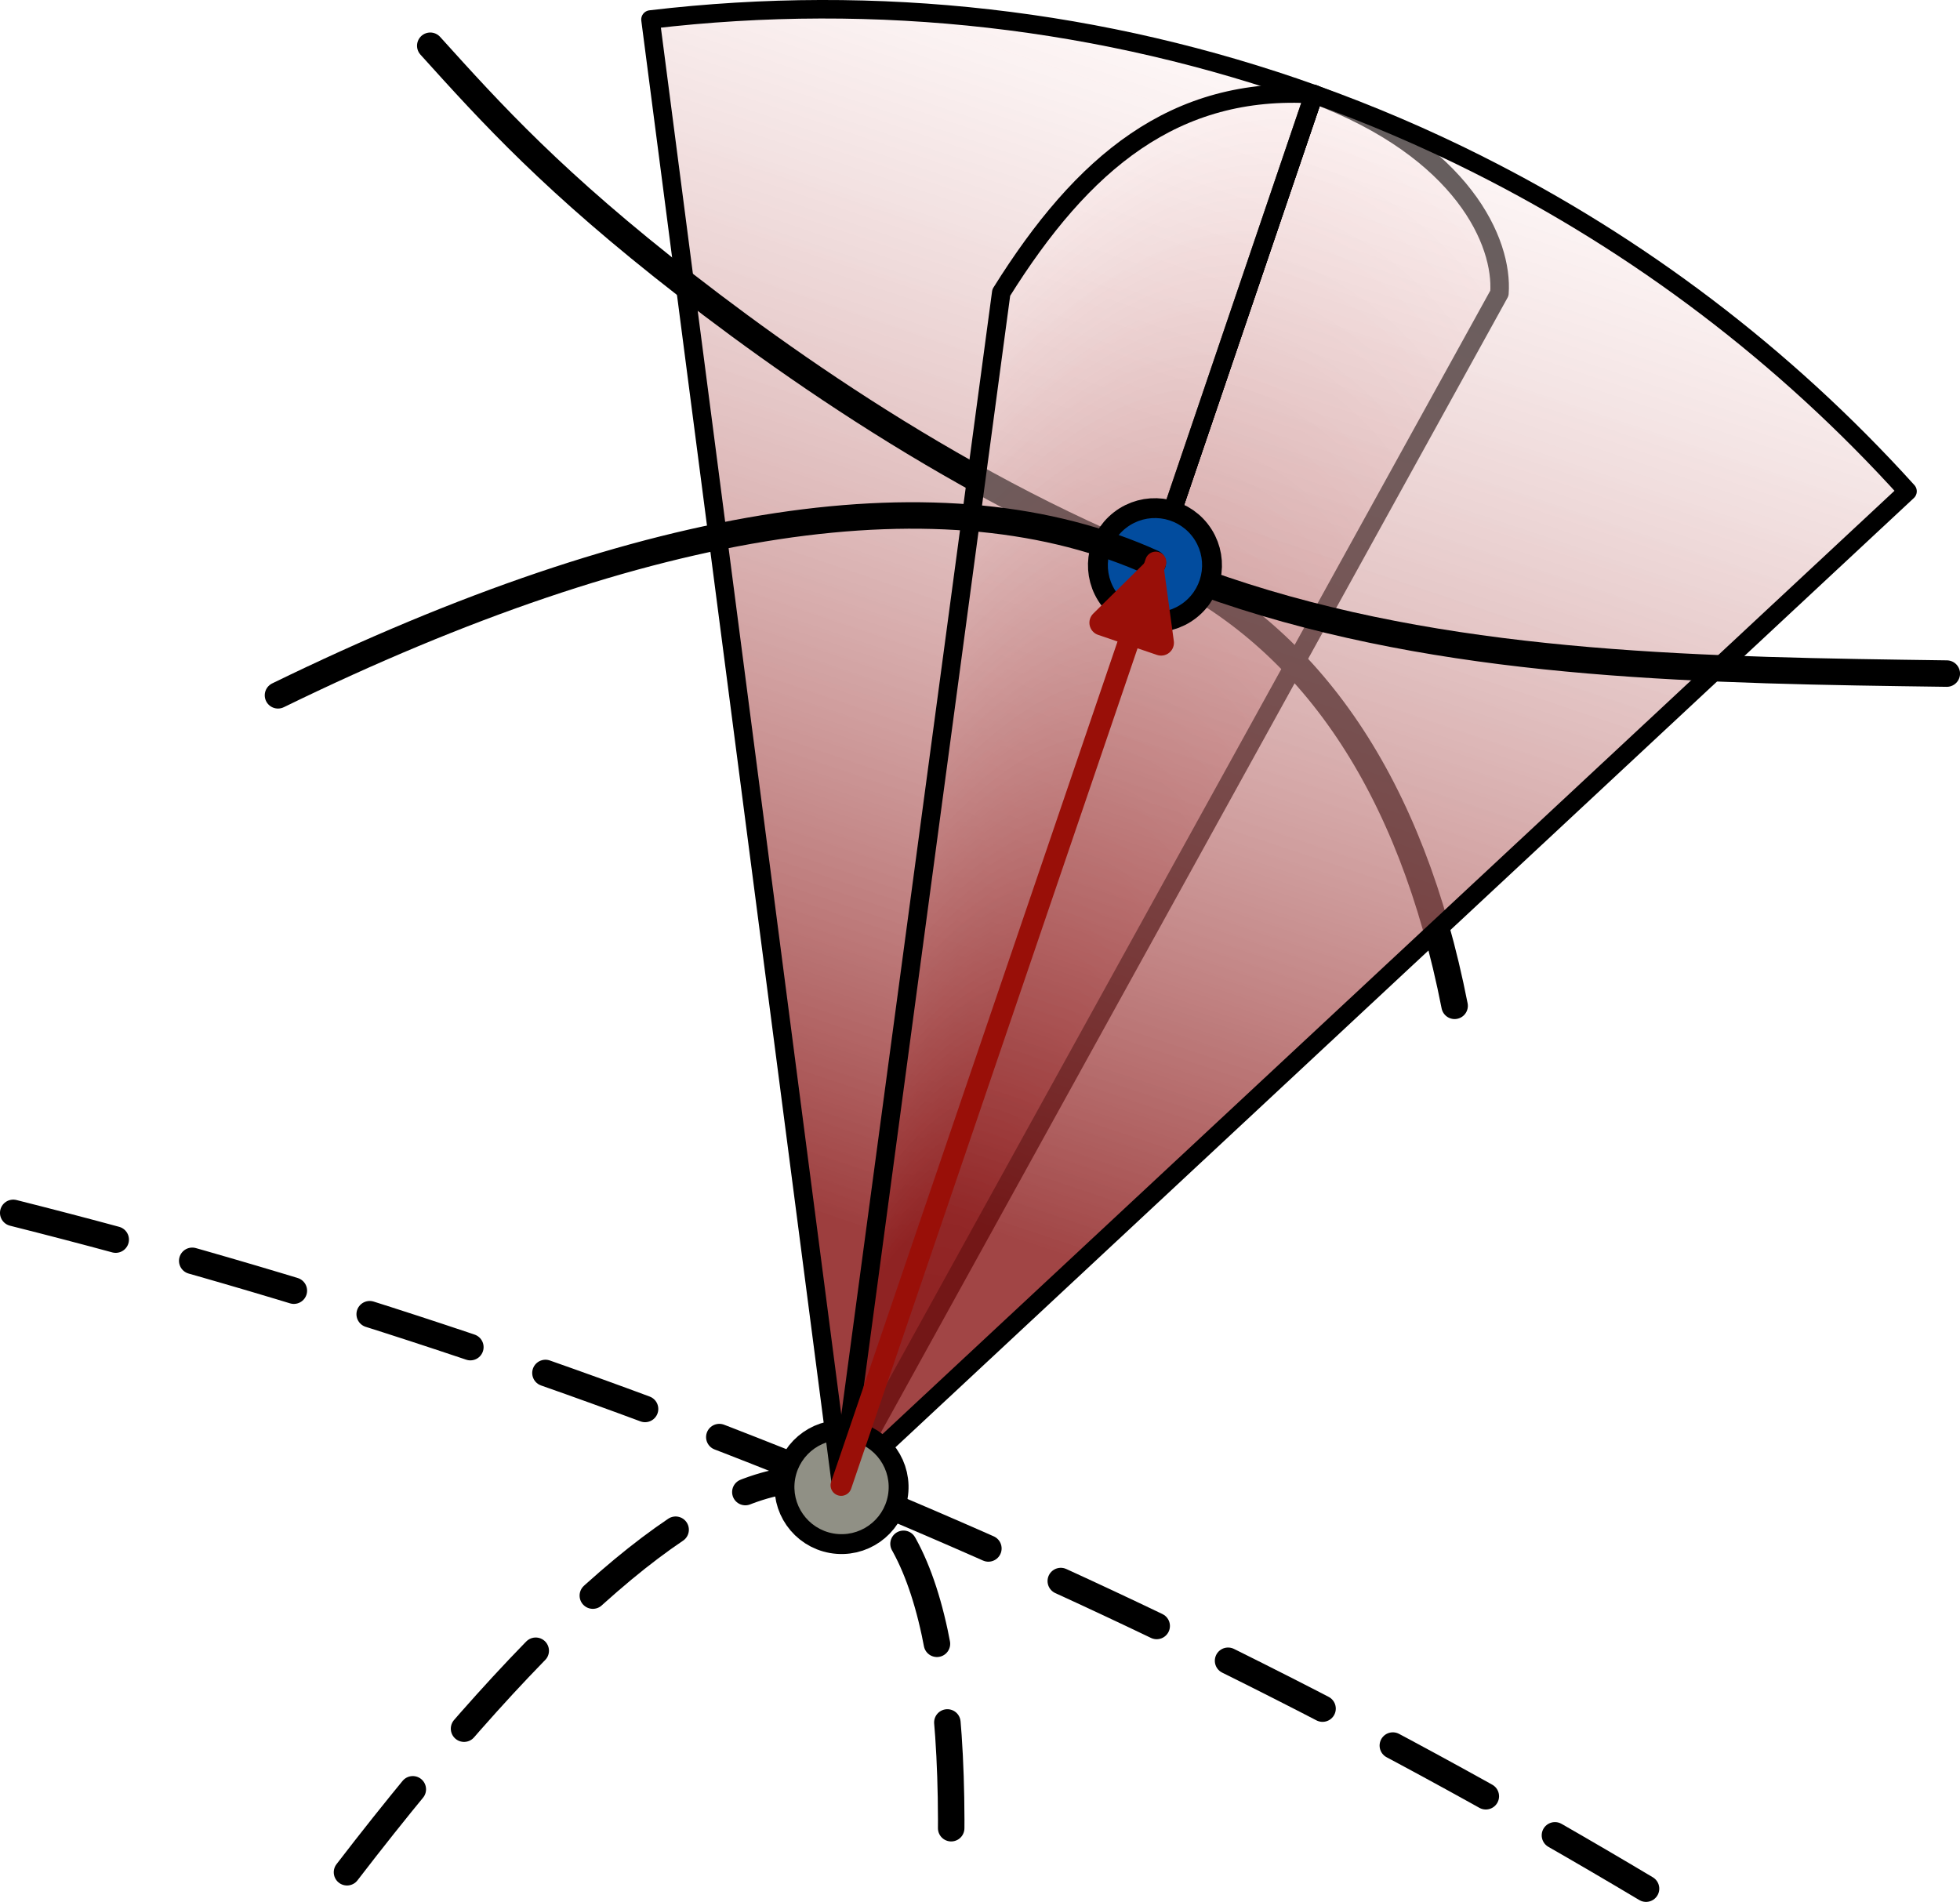
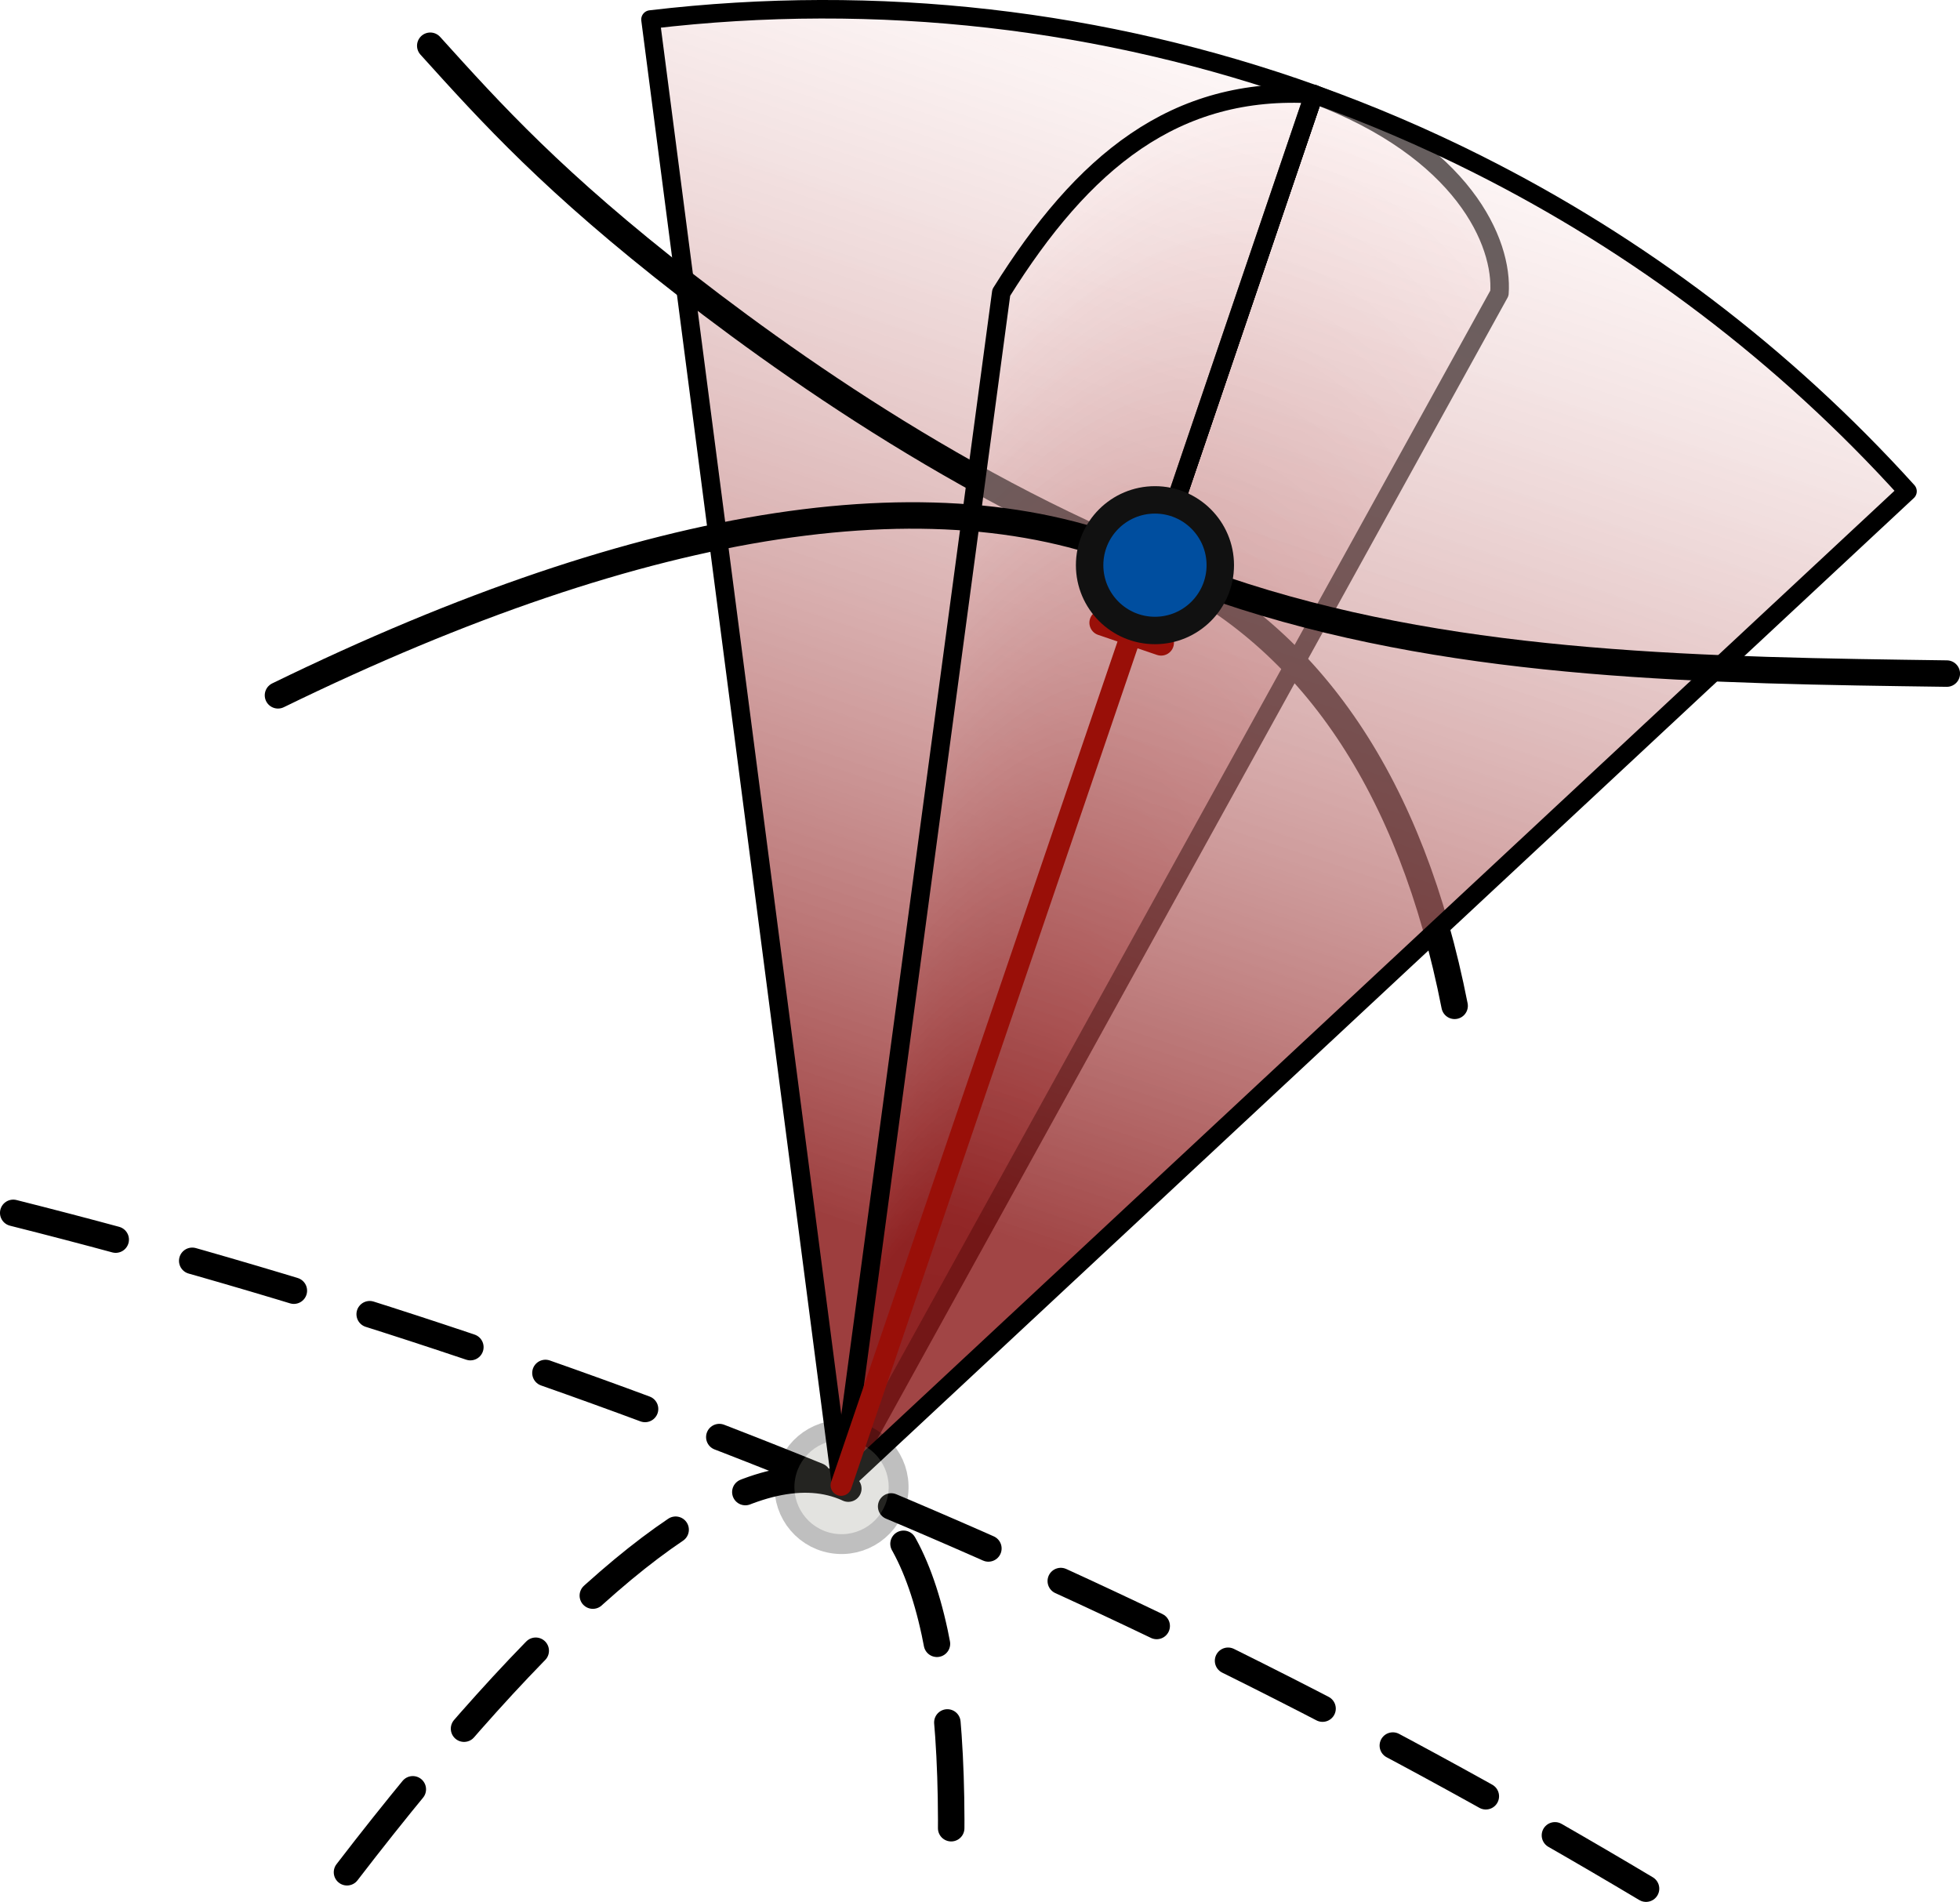
- <svg xmlns="http://www.w3.org/2000/svg" xmlns:xlink="http://www.w3.org/1999/xlink" width="104.928pt" height="101.817pt" viewBox="0 0 37.016 35.919" version="1.1" id="svg1" xml:space="preserve">
-   <defs id="defs1">
-     <style type="text/css" id="style1">*{stroke-linejoin: round; stroke-linecap: butt}</style>
-     <linearGradient id="linearGradient128">
-       <stop style="stop-color:#8c1c1c;stop-opacity:0.818;" offset="0.196" id="stop127" />
-       <stop style="stop-color:#fbeaea;stop-opacity:0.4;" offset="1" id="stop128" />
+ <svg xmlns="http://www.w3.org/2000/svg" xmlns:xlink="http://www.w3.org/1999/xlink" width="104.928pt" height="101.817pt" viewBox="0 0 37.016 35.919" version="1.1" id="b-svg1" xml:space="preserve" role="img" aria-label="DROP projection, panel b">
+   <style>.local-point{animation:local-point 8s linear infinite;transform-origin:0 0;transform-box:view-box}
+ @keyframes local-point{0%{transform:translate(33.84205px,41.46727px) scale(1);fill:rgb(144,144,133)}12.5%{transform:translate(33.84205px,41.46727px) scale(1);fill:rgb(144,144,133)}12.812%{transform:translate(33.84264px,41.46552px) scale(1.000041);fill:rgb(144,144,133)}13.125%{transform:translate(33.84446px,41.46017px) scale(1.000167);fill:rgb(144,144,133)}13.438%{transform:translate(33.84756px,41.45103px) scale(1.000382);fill:rgb(144,144,133)}13.75%{transform:translate(33.85202px,41.43791px) scale(1.000691);fill:rgb(144,144,133)}14.062%{transform:translate(33.8579px,41.4206px) scale(1.001098);fill:rgb(144,144,133)}14.375%{transform:translate(33.86529px,41.39888px) scale(1.001609);fill:rgb(143,144,133)}14.688%{transform:translate(33.87426px,41.37248px) scale(1.002229);fill:rgb(143,144,133)}15%{transform:translate(33.88491px,41.34115px) scale(1.002964);fill:rgb(143,144,133)}15.312%{transform:translate(33.89733px,41.30458px) scale(1.003822);fill:rgb(143,143,133)}15.625%{transform:translate(33.91165px,41.26244px) scale(1.00481);fill:rgb(142,143,133)}15.938%{transform:translate(33.92798px,41.21439px) scale(1.005935);fill:rgb(142,143,133)}16.25%{transform:translate(33.94646px,41.16002px) scale(1.007206);fill:rgb(142,143,133)}16.562%{transform:translate(33.96723px,41.0989px) scale(1.008634);fill:rgb(141,143,133)}16.875%{transform:translate(33.99046px,41.03054px) scale(1.010228);fill:rgb(141,143,134)}17.188%{transform:translate(34.01634px,40.95439px) scale(1.012001);fill:rgb(140,142,134)}17.5%{transform:translate(34.04507px,40.86983px) scale(1.013966);fill:rgb(140,142,134)}17.812%{transform:translate(34.07689px,40.77619px) scale(1.016137);fill:rgb(139,142,134)}18.125%{transform:translate(34.11207px,40.67268px) scale(1.018532);fill:rgb(138,141,134)}18.438%{transform:translate(34.1509px,40.5584px) scale(1.02117);fill:rgb(137,141,134)}18.75%{transform:translate(34.19374px,40.43234px) scale(1.024072);fill:rgb(136,141,134)}19.062%{transform:translate(34.24098px,40.29332px) scale(1.027262);fill:rgb(135,140,135)}19.375%{transform:translate(34.2931px,40.13996px) scale(1.030771);fill:rgb(134,140,135)}19.688%{transform:translate(34.35063px,39.97066px) scale(1.03463);fill:rgb(133,139,135)}20%{transform:translate(34.41423px,39.78352px) scale(1.038879);fill:rgb(132,138,135)}20.312%{transform:translate(34.48466px,39.57627px) scale(1.043564);fill:rgb(130,138,136)}20.625%{transform:translate(34.56285px,39.34616px) scale(1.048742);fill:rgb(128,137,136)}20.938%{transform:translate(34.64995px,39.08988px) scale(1.054479);fill:rgb(127,136,136)}21.25%{transform:translate(34.74734px,38.80328px) scale(1.060857);fill:rgb(124,135,137)}21.562%{transform:translate(34.85679px,38.48119px) scale(1.06798);fill:rgb(122,134,137)}21.875%{transform:translate(34.98054px,38.11705px) scale(1.075976);fill:rgb(119,133,137)}22.188%{transform:translate(35.12145px,37.70238px) scale(1.08501);fill:rgb(116,131,138)}22.5%{transform:translate(35.28331px,37.2261px) scale(1.095294);fill:rgb(113,130,139)}22.812%{transform:translate(35.47105px,36.67363px) scale(1.107104);fill:rgb(109,128,139)}23.125%{transform:translate(35.69113px,36.02599px) scale(1.12079);fill:rgb(104,126,140)}23.438%{transform:translate(35.95158px,35.25958px) scale(1.136772);fill:rgb(98,123,141)}23.75%{transform:translate(36.26067px,34.35002px) scale(1.155453);fill:rgb(92,120,142)}24.062%{transform:translate(36.62189px,33.28706px) scale(1.176909);fill:rgb(84,116,144)}24.375%{transform:translate(37.02297px,32.1068px) scale(1.200284);fill:rgb(75,112,145)}24.688%{transform:translate(37.42989px,30.90939px) scale(1.223541);fill:rgb(66,108,147)}25%{transform:translate(37.80506px,29.80536px) scale(1.2446);fill:rgb(58,105,148)}25.312%{transform:translate(38.13053px,28.84761px) scale(1.262585);fill:rgb(51,101,150)}25.625%{transform:translate(38.40668px,28.03498px) scale(1.277645);fill:rgb(45,99,151)}25.938%{transform:translate(38.64096px,27.34557px) scale(1.290285);fill:rgb(40,96,152)}26.25%{transform:translate(38.8414px,26.75575px) scale(1.301001);fill:rgb(36,94,153)}26.562%{transform:translate(39.01468px,26.24583px) scale(1.310194);fill:rgb(32,93,153)}26.875%{transform:translate(39.16601px,25.80051px) scale(1.318171);fill:rgb(29,91,154)}27.188%{transform:translate(39.29935px,25.40815px) scale(1.325159);fill:rgb(26,90,154)}27.5%{transform:translate(39.41773px,25.05979px) scale(1.331333);fill:rgb(23,89,155)}27.812%{transform:translate(39.52351px,24.74852px) scale(1.336825);fill:rgb(21,88,155)}28.125%{transform:translate(39.61853px,24.46889px) scale(1.34174);fill:rgb(19,87,156)}28.438%{transform:translate(39.70428px,24.21658px) scale(1.346159);fill:rgb(17,86,156)}28.75%{transform:translate(39.78193px,23.98807px) scale(1.350149);fill:rgb(15,85,156)}29.062%{transform:translate(39.85246px,23.78051px) scale(1.353763);fill:rgb(14,84,157)}29.375%{transform:translate(39.91669px,23.59152px) scale(1.357045);fill:rgb(12,84,157)}29.688%{transform:translate(39.97528px,23.4191px) scale(1.360032);fill:rgb(11,83,157)}30%{transform:translate(40.0288px,23.2616px) scale(1.362756);fill:rgb(10,83,157)}30.312%{transform:translate(40.07775px,23.11756px) scale(1.365241);fill:rgb(9,82,157)}30.625%{transform:translate(40.12253px,22.98577px) scale(1.367512);fill:rgb(8,82,158)}30.938%{transform:translate(40.16352px,22.86517px) scale(1.369586);fill:rgb(7,81,158)}31.25%{transform:translate(40.20102px,22.75481px) scale(1.371482);fill:rgb(6,81,158)}31.562%{transform:translate(40.23531px,22.6539px) scale(1.373213);fill:rgb(6,81,158)}31.875%{transform:translate(40.26664px,22.56171px) scale(1.374792);fill:rgb(5,80,158)}32.188%{transform:translate(40.29522px,22.4776px) scale(1.376231);fill:rgb(4,80,158)}32.5%{transform:translate(40.32125px,22.40102px) scale(1.377541);fill:rgb(4,80,158)}32.812%{transform:translate(40.34489px,22.33145px) scale(1.378729);fill:rgb(3,79,158)}33.125%{transform:translate(40.3663px,22.26844px) scale(1.379804);fill:rgb(3,79,159)}33.438%{transform:translate(40.38563px,22.21158px) scale(1.380774);fill:rgb(2,79,159)}33.75%{transform:translate(40.40299px,22.1605px) scale(1.381645);fill:rgb(2,79,159)}34.062%{transform:translate(40.4185px,22.11485px) scale(1.382422);fill:rgb(2,79,159)}34.375%{transform:translate(40.43227px,22.07433px) scale(1.383112);fill:rgb(1,79,159)}34.688%{transform:translate(40.44439px,22.03867px) scale(1.383719);fill:rgb(1,78,159)}35%{transform:translate(40.45495px,22.00759px) scale(1.384247);fill:rgb(1,78,159)}35.312%{transform:translate(40.46403px,21.98087px) scale(1.384702);fill:rgb(1,78,159)}35.625%{transform:translate(40.4717px,21.95829px) scale(1.385085);fill:rgb(0,78,159)}35.938%{transform:translate(40.47804px,21.93964px) scale(1.385402);fill:rgb(0,78,159)}36.25%{transform:translate(40.4831px,21.92474px) scale(1.385655);fill:rgb(0,78,159)}36.562%{transform:translate(40.48695px,21.91341px) scale(1.385848);fill:rgb(0,78,159)}36.875%{transform:translate(40.48964px,21.9055px) scale(1.385982);fill:rgb(0,78,159)}37.188%{transform:translate(40.49122px,21.90086px) scale(1.386061);fill:rgb(0,78,159)}37.5%{transform:translate(40.49173px,21.89934px) scale(1.386087);fill:rgb(0,78,159)}75%{transform:translate(40.49173px,21.89934px) scale(1.386087);fill:rgb(0,78,159)}75.312%{transform:translate(40.49114px,21.90109px) scale(1.386057);fill:rgb(0,78,159)}75.625%{transform:translate(40.48932px,21.90644px) scale(1.385966);fill:rgb(0,78,159)}75.938%{transform:translate(40.48622px,21.91558px) scale(1.385811);fill:rgb(0,78,159)}76.25%{transform:translate(40.48176px,21.92869px) scale(1.385588);fill:rgb(0,78,159)}76.562%{transform:translate(40.47588px,21.946px) scale(1.385294);fill:rgb(0,78,159)}76.875%{transform:translate(40.46849px,21.96773px) scale(1.384925);fill:rgb(1,78,159)}77.188%{transform:translate(40.45952px,21.99412px) scale(1.384476);fill:rgb(1,78,159)}77.5%{transform:translate(40.44887px,22.02546px) scale(1.383943);fill:rgb(1,78,159)}77.812%{transform:translate(40.43645px,22.06203px) scale(1.383321);fill:rgb(1,79,159)}78.125%{transform:translate(40.42213px,22.10416px) scale(1.382604);fill:rgb(2,79,159)}78.438%{transform:translate(40.4058px,22.15221px) scale(1.381786);fill:rgb(2,79,159)}78.75%{transform:translate(40.38732px,22.20658px) scale(1.380859);fill:rgb(2,79,159)}79.062%{transform:translate(40.36655px,22.2677px) scale(1.379817);fill:rgb(3,79,159)}79.375%{transform:translate(40.34332px,22.33607px) scale(1.37865);fill:rgb(3,79,158)}79.688%{transform:translate(40.31744px,22.41222px) scale(1.377349);fill:rgb(4,80,158)}80%{transform:translate(40.28871px,22.49677px) scale(1.375903);fill:rgb(4,80,158)}80.312%{transform:translate(40.25689px,22.59041px) scale(1.3743);fill:rgb(5,80,158)}80.625%{transform:translate(40.22171px,22.69393px) scale(1.372526);fill:rgb(6,81,158)}80.938%{transform:translate(40.18288px,22.8082px) scale(1.370565);fill:rgb(7,81,158)}81.25%{transform:translate(40.14004px,22.93426px) scale(1.368398);fill:rgb(8,81,158)}81.562%{transform:translate(40.0928px,23.07328px) scale(1.366005);fill:rgb(9,82,157)}81.875%{transform:translate(40.04068px,23.22664px) scale(1.363359);fill:rgb(10,82,157)}82.188%{transform:translate(39.98315px,23.39594px) scale(1.360433);fill:rgb(11,83,157)}82.5%{transform:translate(39.91955px,23.58309px) scale(1.357191);fill:rgb(12,84,157)}82.812%{transform:translate(39.84912px,23.79034px) scale(1.353592);fill:rgb(14,84,156)}83.125%{transform:translate(39.77093px,24.02044px) scale(1.349584);fill:rgb(16,85,156)}83.438%{transform:translate(39.68383px,24.27673px) scale(1.345107);fill:rgb(17,86,156)}83.75%{transform:translate(39.58644px,24.56333px) scale(1.340082);fill:rgb(20,87,155)}84.062%{transform:translate(39.47699px,24.88541px) scale(1.334412);fill:rgb(22,88,155)}84.375%{transform:translate(39.35324px,25.24955px) scale(1.327973);fill:rgb(25,89,155)}84.688%{transform:translate(39.21233px,25.66423px) scale(1.320602);fill:rgb(28,91,154)}85%{transform:translate(39.05047px,26.14051px) scale(1.312085);fill:rgb(31,92,153)}85.312%{transform:translate(38.86273px,26.69297px) scale(1.302136);fill:rgb(35,94,153)}85.625%{transform:translate(38.64265px,27.34062px) scale(1.290375);fill:rgb(40,96,152)}85.938%{transform:translate(38.3822px,28.10702px) scale(1.276317);fill:rgb(46,99,151)}86.25%{transform:translate(38.07311px,29.01659px) scale(1.25943);fill:rgb(52,102,150)}86.562%{transform:translate(37.71189px,30.07954px) scale(1.239404);fill:rgb(60,106,148)}86.875%{transform:translate(37.31081px,31.25981px) scale(1.216781);fill:rgb(69,110,147)}87.188%{transform:translate(36.90389px,32.45722px) scale(1.193391);fill:rgb(78,114,145)}87.5%{transform:translate(36.52871px,33.56125px) scale(1.171412);fill:rgb(86,117,144)}87.812%{transform:translate(36.20325px,34.519px) scale(1.152006);fill:rgb(93,121,142)}88.125%{transform:translate(35.9271px,35.33163px) scale(1.135279);fill:rgb(99,123,141)}88.438%{transform:translate(35.69282px,36.02104px) scale(1.120894);fill:rgb(104,126,140)}88.75%{transform:translate(35.49238px,36.61085px) scale(1.108438);fill:rgb(108,128,139)}89.062%{transform:translate(35.3191px,37.12078px) scale(1.097555);fill:rgb(112,129,139)}89.375%{transform:translate(35.16777px,37.56609px) scale(1.087963);fill:rgb(115,131,138)}89.688%{transform:translate(35.03443px,37.95846px) scale(1.07944);fill:rgb(118,132,138)}90%{transform:translate(34.91605px,38.30682px) scale(1.071816);fill:rgb(121,133,137)}90.312%{transform:translate(34.81027px,38.61809px) scale(1.064958);fill:rgb(123,134,137)}90.625%{transform:translate(34.71525px,38.89771px) scale(1.05876);fill:rgb(125,135,136)}90.938%{transform:translate(34.6295px,39.15003px) scale(1.053135);fill:rgb(127,136,136)}91.25%{transform:translate(34.55185px,39.37853px) scale(1.048015);fill:rgb(129,137,136)}91.562%{transform:translate(34.48132px,39.5861px) scale(1.043342);fill:rgb(130,138,135)}91.875%{transform:translate(34.41709px,39.77509px) scale(1.03907);fill:rgb(132,138,135)}92.188%{transform:translate(34.3585px,39.9475px) scale(1.035156);fill:rgb(133,139,135)}92.5%{transform:translate(34.30498px,40.10501px) scale(1.031569);fill:rgb(134,139,135)}92.812%{transform:translate(34.25603px,40.24904px) scale(1.028277);fill:rgb(135,140,135)}93.125%{transform:translate(34.21125px,40.38083px) scale(1.025255);fill:rgb(136,140,134)}93.438%{transform:translate(34.17026px,40.50144px) scale(1.022482);fill:rgb(137,141,134)}93.75%{transform:translate(34.13276px,40.61179px) scale(1.019939);fill:rgb(138,141,134)}94.062%{transform:translate(34.09847px,40.71271px) scale(1.017607);fill:rgb(138,141,134)}94.375%{transform:translate(34.06714px,40.8049px) scale(1.015472);fill:rgb(139,142,134)}94.688%{transform:translate(34.03856px,40.889px) scale(1.013521);fill:rgb(140,142,134)}95%{transform:translate(34.01253px,40.96559px) scale(1.01174);fill:rgb(140,142,134)}95.312%{transform:translate(33.98889px,41.03515px) scale(1.01012);fill:rgb(141,143,134)}95.625%{transform:translate(33.96748px,41.09816px) scale(1.008651);fill:rgb(141,143,133)}95.938%{transform:translate(33.94815px,41.15503px) scale(1.007323);fill:rgb(142,143,133)}96.25%{transform:translate(33.93079px,41.20611px) scale(1.006129);fill:rgb(142,143,133)}96.562%{transform:translate(33.91528px,41.25176px) scale(1.00506);fill:rgb(142,143,133)}96.875%{transform:translate(33.90151px,41.29227px) scale(1.004111);fill:rgb(143,143,133)}97.188%{transform:translate(33.88939px,41.32794px) scale(1.003274);fill:rgb(143,144,133)}97.5%{transform:translate(33.87883px,41.35901px) scale(1.002545);fill:rgb(143,144,133)}97.812%{transform:translate(33.86975px,41.38574px) scale(1.001917);fill:rgb(143,144,133)}98.125%{transform:translate(33.86208px,41.40832px) scale(1.001387);fill:rgb(144,144,133)}98.438%{transform:translate(33.85574px,41.42697px) scale(1.000948);fill:rgb(144,144,133)}98.75%{transform:translate(33.85068px,41.44187px) scale(1.000598);fill:rgb(144,144,133)}99.062%{transform:translate(33.84683px,41.45319px) scale(1.000331);fill:rgb(144,144,133)}99.375%{transform:translate(33.84414px,41.4611px) scale(1.000145);fill:rgb(144,144,133)}99.688%{transform:translate(33.84256px,41.46575px) scale(1.000036);fill:rgb(144,144,133)}100%{transform:translate(33.84205px,41.46727px) scale(1);fill:rgb(144,144,133)}}
+ @media (prefers-reduced-motion:reduce){.moving{animation:none !important}}</style>
+   <defs id="b-defs1">
+     <linearGradient id="b-linearGradient128">
+       <stop style="stop-color:#8c1c1c;stop-opacity:0.818;" offset="0.196" id="b-stop127" />
+       <stop style="stop-color:#fbeaea;stop-opacity:0.4;" offset="1" id="b-stop128" />
    </linearGradient>
-     <linearGradient id="linearGradient126">
-       <stop style="stop-color:#8c1c1c;stop-opacity:0.851;" offset="0.173" id="stop125" />
-       <stop style="stop-color:#fbeaea;stop-opacity:0.4;" offset="1" id="stop126" />
+     <linearGradient id="b-linearGradient126">
+       <stop style="stop-color:#8c1c1c;stop-opacity:0.851;" offset="0.173" id="b-stop125" />
+       <stop style="stop-color:#fbeaea;stop-opacity:0.4;" offset="1" id="b-stop126" />
    </linearGradient>
-     <linearGradient id="linearGradient124">
-       <stop style="stop-color:#8c1c1c;stop-opacity:0.789;" offset="0.165" id="stop123" />
-       <stop style="stop-color:#fbeaea;stop-opacity:0.4;" offset="1" id="stop124" />
+     <linearGradient id="b-linearGradient124">
+       <stop style="stop-color:#8c1c1c;stop-opacity:0.789;" offset="0.165" id="b-stop123" />
+       <stop style="stop-color:#fbeaea;stop-opacity:0.4;" offset="1" id="b-stop124" />
    </linearGradient>
-     <linearGradient id="linearGradient121">
-       <stop style="stop-color:#8c1c1c;stop-opacity:0.796;" offset="0.159" id="stop121" />
-       <stop style="stop-color:#fbeaea;stop-opacity:0.4;" offset="1" id="stop122" />
+     <linearGradient id="b-linearGradient121">
+       <stop style="stop-color:#8c1c1c;stop-opacity:0.796;" offset="0.159" id="b-stop121" />
+       <stop style="stop-color:#fbeaea;stop-opacity:0.4;" offset="1" id="b-stop122" />
    </linearGradient>
-     <radialGradient xlink:href="#linearGradient121" id="radialGradient122" cx="-49.855" cy="42.489" fx="-49.855" fy="42.489" r="2.878" gradientTransform="matrix(4.727013,1.617982,-3.502404,10.29244,418.8665,-314.9256)" gradientUnits="userSpaceOnUse" />
-     <radialGradient xlink:href="#linearGradient124" id="radialGradient123" cx="-83.794" cy="45.529" fx="-83.794" fy="45.529" r="4.168" gradientTransform="matrix(2.216611,0.7515223,-2.268321,6.728216,323.82,-203.0168)" gradientUnits="userSpaceOnUse" />
-     <marker style="overflow:visible" id="marker98-3" refX="4.5" refY="0" orient="auto-start-reverse" markerWidth="0.7" markerHeight="0.7" viewBox="0 0 1 1" preserveAspectRatio="xMidYMid">
-       <path transform="scale(0.7)" d="m -0.211,-4.106 6.422,3.211 a 1,1 90 0 1 0,1.789 L -0.211,4.106 A 1.236,1.236 31.717 0 1 -2,3 v -6 a 1.236,1.236 148.283 0 1 1.789,-1.106 z" style="fill:context-stroke;fill-rule:evenodd;stroke:none" id="path98-19" />
+     <radialGradient xlink:href="#b-linearGradient121" id="b-radialGradient122" cx="-49.855" cy="42.489" fx="-49.855" fy="42.489" r="2.878" gradientTransform="matrix(4.727013,1.617982,-3.502404,10.29244,418.8665,-314.9256)" gradientUnits="userSpaceOnUse" />
+     <radialGradient xlink:href="#b-linearGradient124" id="b-radialGradient123" cx="-83.794" cy="45.529" fx="-83.794" fy="45.529" r="4.168" gradientTransform="matrix(2.216611,0.7515223,-2.268321,6.728216,323.82,-203.0168)" gradientUnits="userSpaceOnUse" />
+     <marker style="overflow:visible" id="b-marker98-3" refX="4.5" refY="0" orient="auto-start-reverse" markerWidth="0.7" markerHeight="0.7" viewBox="0 0 1 1" preserveAspectRatio="xMidYMid">
+       <path transform="scale(0.7)" d="m -0.211,-4.106 6.422,3.211 a 1,1 90 0 1 0,1.789 L -0.211,4.106 A 1.236,1.236 31.717 0 1 -2,3 v -6 a 1.236,1.236 148.283 0 1 1.789,-1.106 z" style="fill:context-stroke;fill-rule:evenodd;stroke:none" id="b-path98-19" />
    </marker>
-     <style type="text/css" id="style1-391">*{stroke-linejoin: round; stroke-linecap: butt}</style>
-     <style type="text/css" id="style1-7">*{stroke-linejoin: round; stroke-linecap: butt}</style>
-     <style type="text/css" id="style1-6">*{stroke-linejoin: round; stroke-linecap: butt}</style>
-     <style type="text/css" id="style1-67">*{stroke-linejoin: round; stroke-linecap: butt}</style>
-     <style type="text/css" id="style1-3">*{stroke-linejoin: round; stroke-linecap: butt}</style>
-     <style type="text/css" id="style1-70">*{stroke-linejoin: round; stroke-linecap: butt}</style>
-     <style type="text/css" id="style1-39">*{stroke-linejoin: round; stroke-linecap: butt}</style>
-     <style type="text/css" id="style1-675">*{stroke-linejoin: round; stroke-linecap: butt}</style>
-     <linearGradient xlink:href="#linearGradient126" id="linearGradient361" x1="33.698" y1="41.494" x2="43.776" y2="11.76" gradientUnits="userSpaceOnUse" gradientTransform="translate(0.580521,0.2845172)" />
-     <linearGradient xlink:href="#linearGradient128" id="linearGradient362" x1="33.802" y1="41.327" x2="43.766" y2="11.676" gradientUnits="userSpaceOnUse" gradientTransform="translate(0.580521,0.2845172)" />
+     <linearGradient xlink:href="#b-linearGradient126" id="b-linearGradient361" x1="33.698" y1="41.494" x2="43.776" y2="11.76" gradientUnits="userSpaceOnUse" gradientTransform="translate(0.580521,0.2845172)" />
+     <linearGradient xlink:href="#b-linearGradient128" id="b-linearGradient362" x1="33.802" y1="41.327" x2="43.766" y2="11.676" gradientUnits="userSpaceOnUse" gradientTransform="translate(0.580521,0.2845172)" />
  </defs>
-   <g id="layer1" transform="translate(-1.954825,-63.1776)">
-     <g id="g356" transform="matrix(0.8901733,0,0,0.8897472,-12.27763,54.36661)" style="stroke-width:1.124">
-       <g id="g346" transform="rotate(12.10372,94.56281,-23.87632)" style="stroke-width:1.124">
-         <path style="fill:none;stroke:#000000;stroke-width:0.562;stroke-linecap:round;stroke-linejoin:round;stroke-miterlimit:3.9;stroke-dasharray:2.247, 1.685;stroke-dashoffset:0;stroke-opacity:1;paint-order:stroke fill markers" id="path1-9-3" d="m -44.692,38.819 a 128.85,128.85 0 0 1 -0.271,37.493" transform="rotate(-80.02459)" />
-         <path style="fill:none;stroke:#000000;stroke-width:0.562;stroke-linecap:round;stroke-linejoin:round;stroke-miterlimit:3.9;stroke-dasharray:2.247, 1.685;stroke-dashoffset:0;stroke-opacity:1;paint-order:stroke fill markers" id="path1-9-7-1" d="m -55,50.642 a 128.85,16.192 0 0 1 5.402,11.64" transform="rotate(-80.02459)" />
+   <g id="b-layer1" transform="translate(-1.954825,-63.1776)">
+     <g id="b-g356" transform="matrix(0.8901733,0,0,0.8897472,-12.27763,54.36661)" style="stroke-width:1.124">
+       <g id="b-g346" transform="rotate(12.10372,94.56281,-23.87632)" style="stroke-width:1.124">
+         <path style="fill:none;stroke:#000000;stroke-width:0.562;stroke-linecap:round;stroke-linejoin:round;stroke-miterlimit:3.9;stroke-dasharray:2.247, 1.685;stroke-dashoffset:0;stroke-opacity:1;paint-order:stroke fill markers" id="b-path1-9-3" d="m -44.692,38.819 a 128.85,128.85 0 0 1 -0.271,37.493" transform="rotate(-80.02459)" />
+         <path style="fill:none;stroke:#000000;stroke-width:0.562;stroke-linecap:round;stroke-linejoin:round;stroke-miterlimit:3.9;stroke-dasharray:2.247, 1.685;stroke-dashoffset:0;stroke-opacity:1;paint-order:stroke fill markers" id="b-path1-9-7-1" d="m -55,50.642 a 128.85,16.192 0 0 1 5.402,11.64" transform="rotate(-80.02459)" />
      </g>
-       <path id="path77-1" style="fill:url(#radialGradient122);stroke:#000000;stroke-width:0.393;stroke-linecap:round;stroke-linejoin:round;stroke-miterlimit:3.9;stroke-dasharray:none;paint-order:markers fill stroke" d="m 43.866,11.902 -10.032,29.527 2e-6,4e-6 13.966,-25.302 c 0.079,-1.071 -0.763,-3.035 -3.934,-4.225 z" />
-       <path style="fill:none;stroke:#000000;stroke-width:0.562;stroke-linecap:round;stroke-linejoin:round;stroke-miterlimit:3.9;stroke-dasharray:none;stroke-dashoffset:0;stroke-opacity:1;paint-order:stroke fill markers" id="path1-9-7-1-0-1" d="M 5.26,45.8 A 128.85,35 0 0 1 1.196,56.304" transform="rotate(-55.07645)" />
-       <path id="path76-03" style="fill:url(#linearGradient362);stroke:#000000;stroke-width:0.393;stroke-linecap:round;stroke-linejoin:round;stroke-miterlimit:3.9;paint-order:markers fill stroke" d="M 47.351,13.395 C 46.22,12.827 45.056,12.328 43.866,11.902 L 33.834,41.429 56.458,20.331 c -2.618,-2.896 -5.715,-5.231 -9.108,-6.936 z" />
-       <circle style="fill:#909085;stroke:#000000;stroke-width:0.843;stroke-linecap:round;stroke-linejoin:round;stroke-dasharray:none;paint-order:stroke fill markers" id="path51-3-7" cx="40.514" cy="34.978" transform="rotate(9.975406)" r="1" />
-       <path id="path4-79-7" style="fill:url(#linearGradient361);stroke:#000000;stroke-width:0.393;stroke-linecap:round;stroke-linejoin:round;stroke-miterlimit:3.9;paint-order:markers fill stroke" d="M 33.834,41.429 43.866,11.902 c -4.455,-1.594 -9.246,-2.157 -14.077,-1.585 z" />
-       <path style="fill:none;stroke:#000000;stroke-width:0.562;stroke-linecap:round;stroke-linejoin:miter;stroke-dasharray:none;stroke-opacity:1" d="m 37.37,33.338 c 1.947,-0.14 3.895,-0.28 7.35,-1.154 3.455,-0.875 8.418,-2.485 12.494,-5.277 4.076,-2.792 7.264,-6.768 10.452,-10.743" id="path2-4" transform="rotate(52.04669,54.24875,9.557591)" />
-       <path id="path4-7-2-8" style="fill:url(#radialGradient123);stroke:#000000;stroke-width:0.393;stroke-linecap:round;stroke-linejoin:round;stroke-miterlimit:3.9;stroke-dasharray:none;paint-order:markers fill stroke" d="M 33.834,41.429 43.866,11.902 c -2.956,-0.184 -4.908,1.444 -6.635,4.21 z" />
-       <circle style="fill:#024c9e;stroke:#000000;stroke-width:0.843;stroke-linecap:round;stroke-linejoin:round;stroke-dasharray:none;stroke-opacity:1;paint-order:stroke fill markers" id="path51-1" cx="42.171" cy="-18.46" r="1" transform="rotate(52.04669)" />
-       <path style="fill:none;stroke:#000000;stroke-width:0.562;stroke-linecap:round;stroke-linejoin:round;stroke-miterlimit:3.9;stroke-dasharray:none;stroke-dashoffset:0;stroke-opacity:1;paint-order:stroke fill markers" id="path1-9-7-1-0" d="M -7.691,32.063 A 128.85,35 0 0 1 5.237,45.671" transform="rotate(-55.07645)" />
-       <path style="fill:#990f08;stroke:#990f08;stroke-width:0.449;stroke-linecap:round;stroke-linejoin:miter;stroke-dasharray:none;stroke-opacity:1;marker-end:url(#marker98-3)" d="m 33.834,41.429 6.674,-19.593" id="path1-3" />
+       <path id="b-path77-1" style="fill:url(#b-radialGradient122);stroke:#000000;stroke-width:0.393;stroke-linecap:round;stroke-linejoin:round;stroke-miterlimit:3.9;stroke-dasharray:none;paint-order:markers fill stroke" d="m 43.866,11.902 -10.032,29.527 2e-6,4e-6 13.966,-25.302 c 0.079,-1.071 -0.763,-3.035 -3.934,-4.225 z" />
+       <path style="fill:none;stroke:#000000;stroke-width:0.562;stroke-linecap:round;stroke-linejoin:round;stroke-miterlimit:3.9;stroke-dasharray:none;stroke-dashoffset:0;stroke-opacity:1;paint-order:stroke fill markers" id="b-path1-9-7-1-0-1" d="M 5.26,45.8 A 128.85,35 0 0 1 1.196,56.304" transform="rotate(-55.07645)" />
+       <path id="b-path76-03" style="fill:url(#b-linearGradient362);stroke:#000000;stroke-width:0.393;stroke-linecap:round;stroke-linejoin:round;stroke-miterlimit:3.9;paint-order:markers fill stroke" d="M 47.351,13.395 C 46.22,12.827 45.056,12.328 43.866,11.902 L 33.834,41.429 56.458,20.331 c -2.618,-2.896 -5.715,-5.231 -9.108,-6.936 z" />
+       <circle style="fill:#909085;stroke:#000000;stroke-width:0.843;stroke-linecap:round;stroke-linejoin:round;stroke-dasharray:none;paint-order:stroke fill markers;opacity:0.25" id="b-path51-3-7" cx="40.514" cy="34.978" transform="rotate(9.975406)" r="1" />
+       <path id="b-path4-79-7" style="fill:url(#b-linearGradient361);stroke:#000000;stroke-width:0.393;stroke-linecap:round;stroke-linejoin:round;stroke-miterlimit:3.9;paint-order:markers fill stroke" d="M 33.834,41.429 43.866,11.902 c -4.455,-1.594 -9.246,-2.157 -14.077,-1.585 z" />
+       <path style="fill:none;stroke:#000000;stroke-width:0.562;stroke-linecap:round;stroke-linejoin:miter;stroke-dasharray:none;stroke-opacity:1" d="m 37.37,33.338 c 1.947,-0.14 3.895,-0.28 7.35,-1.154 3.455,-0.875 8.418,-2.485 12.494,-5.277 4.076,-2.792 7.264,-6.768 10.452,-10.743" id="b-path2-4" transform="rotate(52.04669,54.24875,9.557591)" />
+       <path id="b-path4-7-2-8" style="fill:url(#b-radialGradient123);stroke:#000000;stroke-width:0.393;stroke-linecap:round;stroke-linejoin:round;stroke-miterlimit:3.9;stroke-dasharray:none;paint-order:markers fill stroke" d="M 33.834,41.429 43.866,11.902 c -2.956,-0.184 -4.908,1.444 -6.635,4.21 z" />
+       <circle style="fill:#024c9e;stroke:#000000;stroke-width:0.843;stroke-linecap:round;stroke-linejoin:round;stroke-dasharray:none;stroke-opacity:1;paint-order:stroke fill markers;opacity:0.25" id="b-path51-1" cx="42.171" cy="-18.46" r="1" transform="rotate(52.04669)" />
+       <path style="fill:none;stroke:#000000;stroke-width:0.562;stroke-linecap:round;stroke-linejoin:round;stroke-miterlimit:3.9;stroke-dasharray:none;stroke-dashoffset:0;stroke-opacity:1;paint-order:stroke fill markers" id="b-path1-9-7-1-0" d="M -7.691,32.063 A 128.85,35 0 0 1 5.237,45.671" transform="rotate(-55.07645)" />
+       <path style="fill:#990f08;stroke:#990f08;stroke-width:0.449;stroke-linecap:round;stroke-linejoin:miter;stroke-dasharray:none;stroke-opacity:1;marker-end:url(#b-marker98-3)" d="m 33.834,41.429 6.674,-19.593" id="b-path1-3" />
+       <circle cx="0" cy="0" r="1" stroke="#111111" stroke-width="0.42" class="moving local-point" style=";transform:translate(40.49173px,21.89934px) scale(1.386087);fill:rgb(0,78,159)" />
    </g>
  </g>
</svg>
